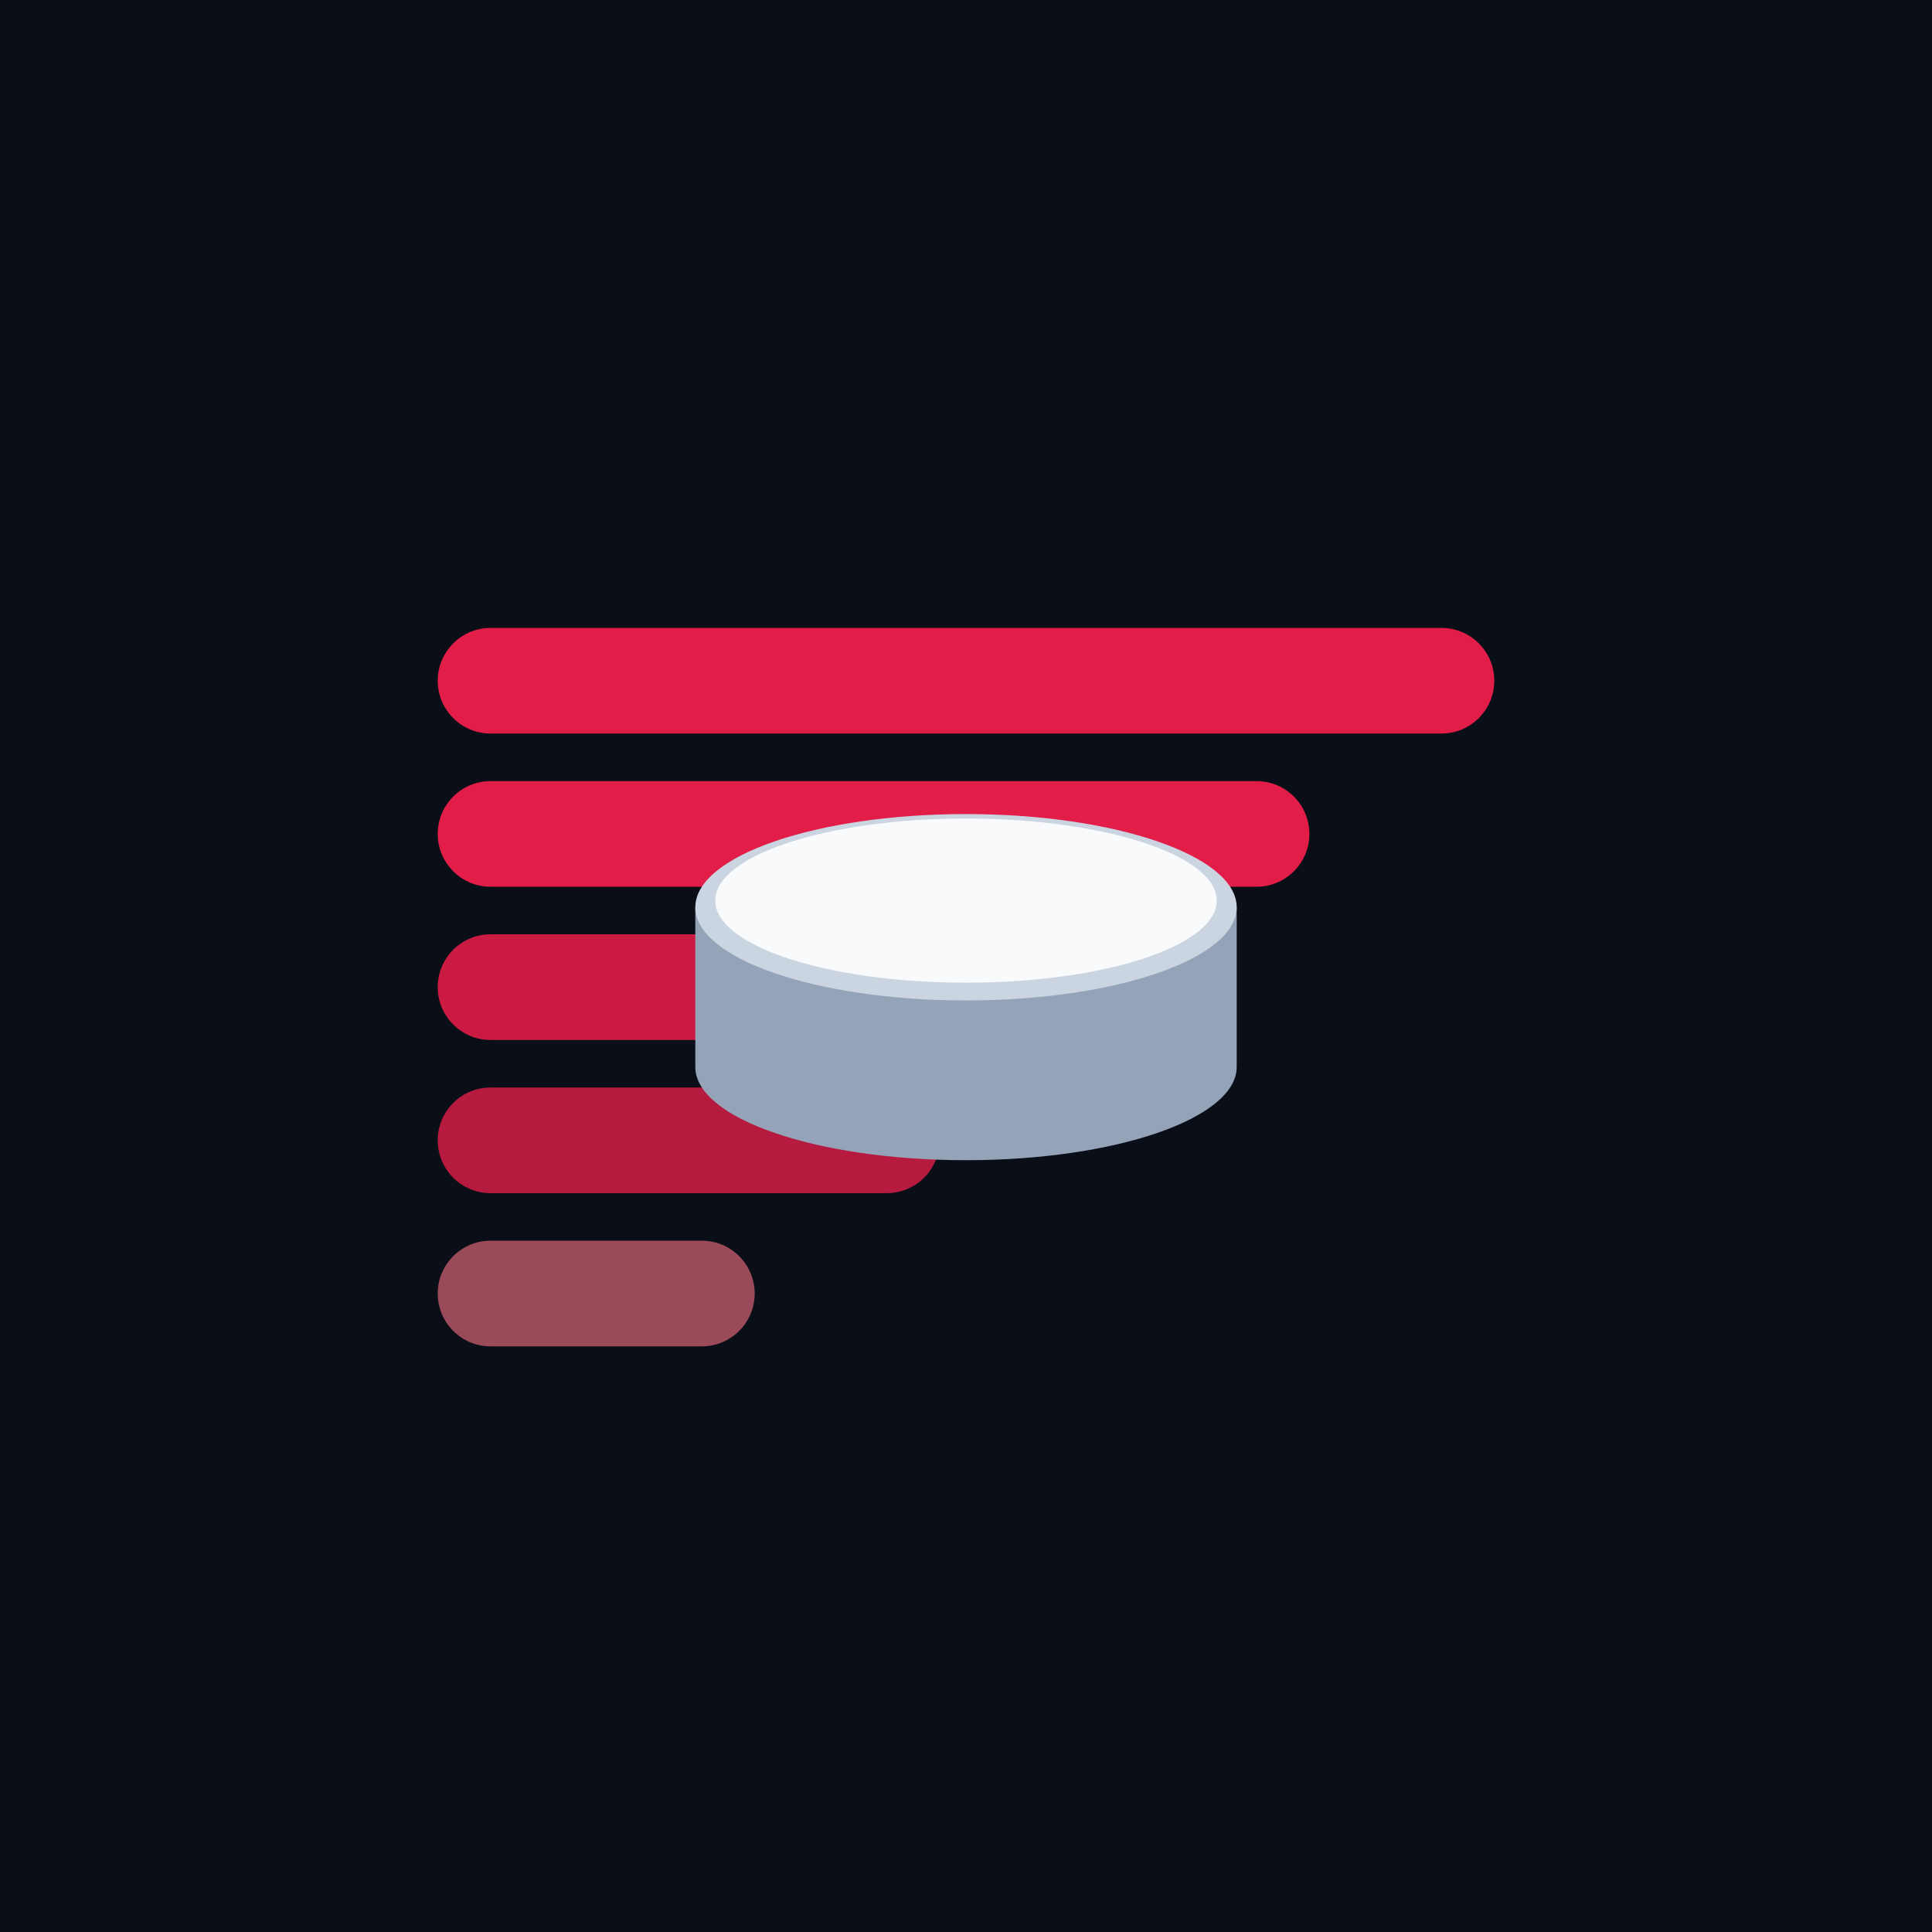
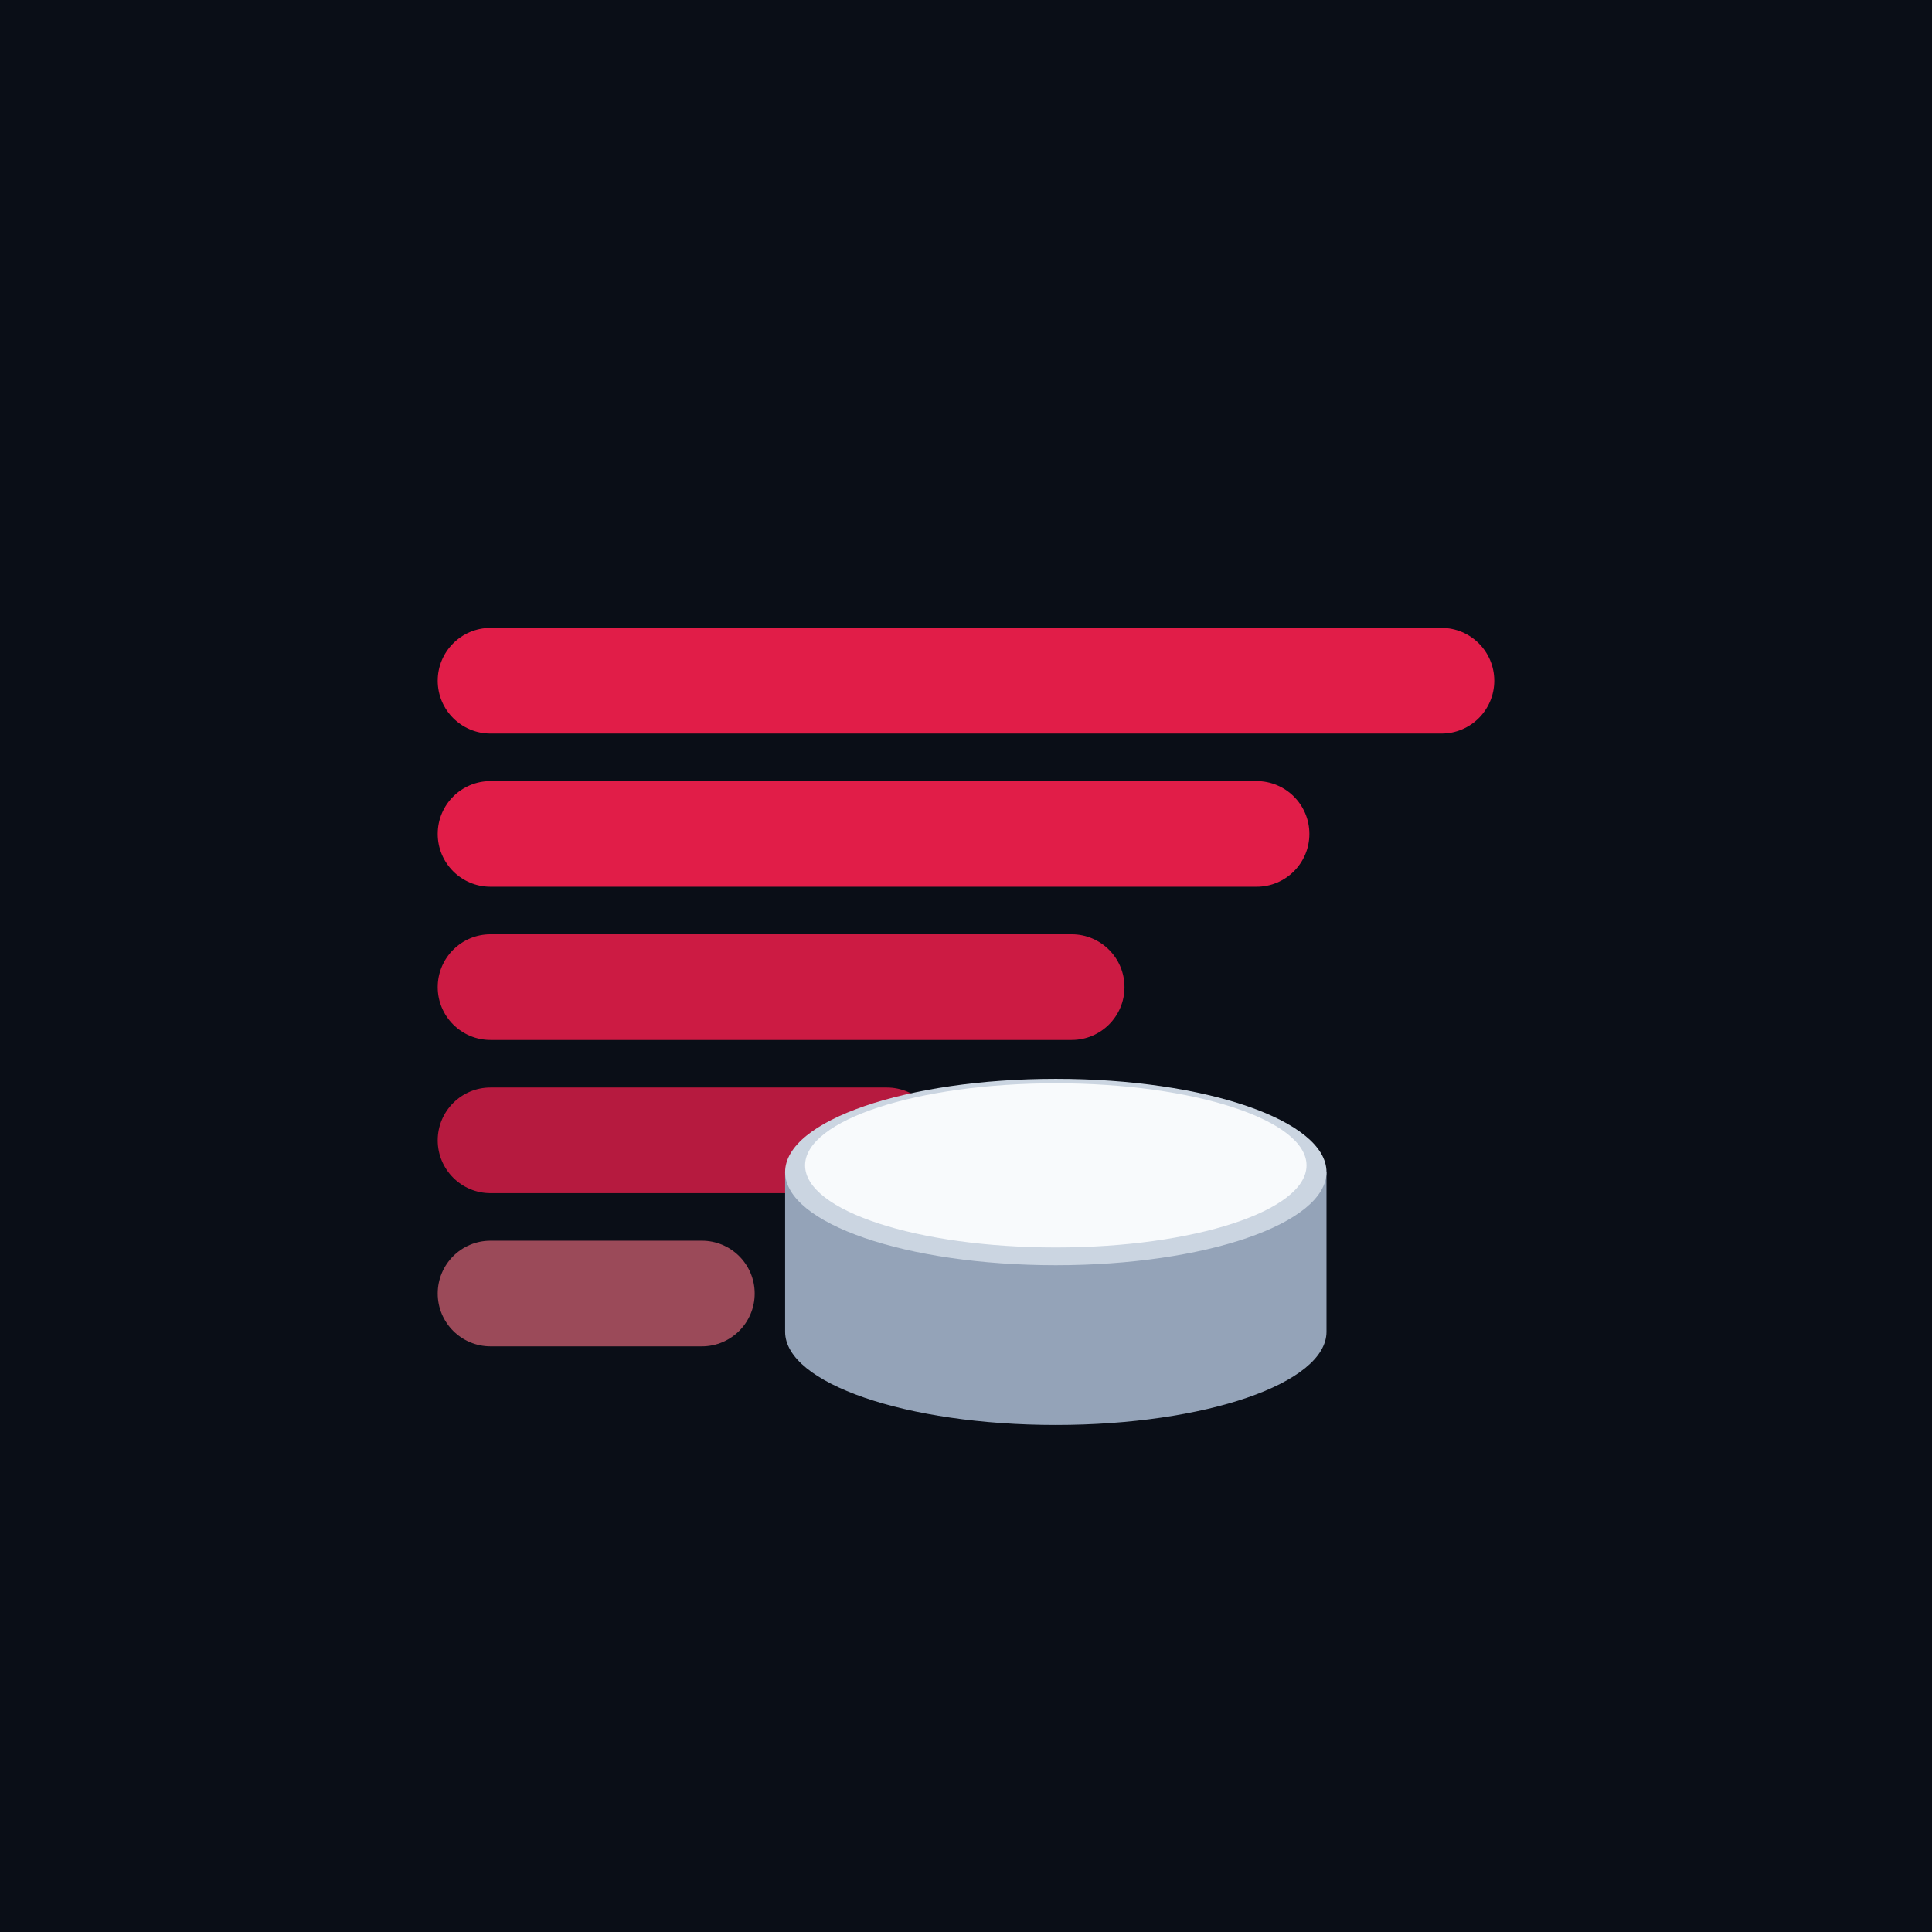
<svg xmlns="http://www.w3.org/2000/svg" viewBox="0 0 512 512" width="512" height="512">
  <rect width="512" height="512" fill="#0a0e17" />
  <g transform="translate(256 256) scale(.7) translate(-256 -240)">
    <g>
      <rect x="56" y="112" width="400" height="40" rx="20" fill="#e11d48" opacity="1" />
      <rect x="56" y="170" width="330" height="40" rx="20" fill="#e11d48" opacity="1" />
      <rect x="56" y="228" width="260" height="40" rx="20" fill="#e11d48" opacity="0.9" />
      <rect x="56" y="286" width="190" height="40" rx="20" fill="#e11d48" opacity="0.8" />
      <rect x="56" y="344" width="120" height="40" rx="20" fill="#fb7185" opacity="0.6" />
-       <g transform="translate(256 248) scale(.84) translate(-366 -268)">
+       <g transform="translate(290 318) scale(.84) translate(-366 -232)">
        <path d="M244 232 V304 A122 42 0 0 0 488 304 V232 Z" fill="#94a3b8" />
        <ellipse cx="366" cy="232" rx="122" ry="42" fill="#cbd5e1" />
        <ellipse cx="366" cy="229" rx="113" ry="37" fill="#f8fafc" />
      </g>
    </g>
  </g>
</svg>
